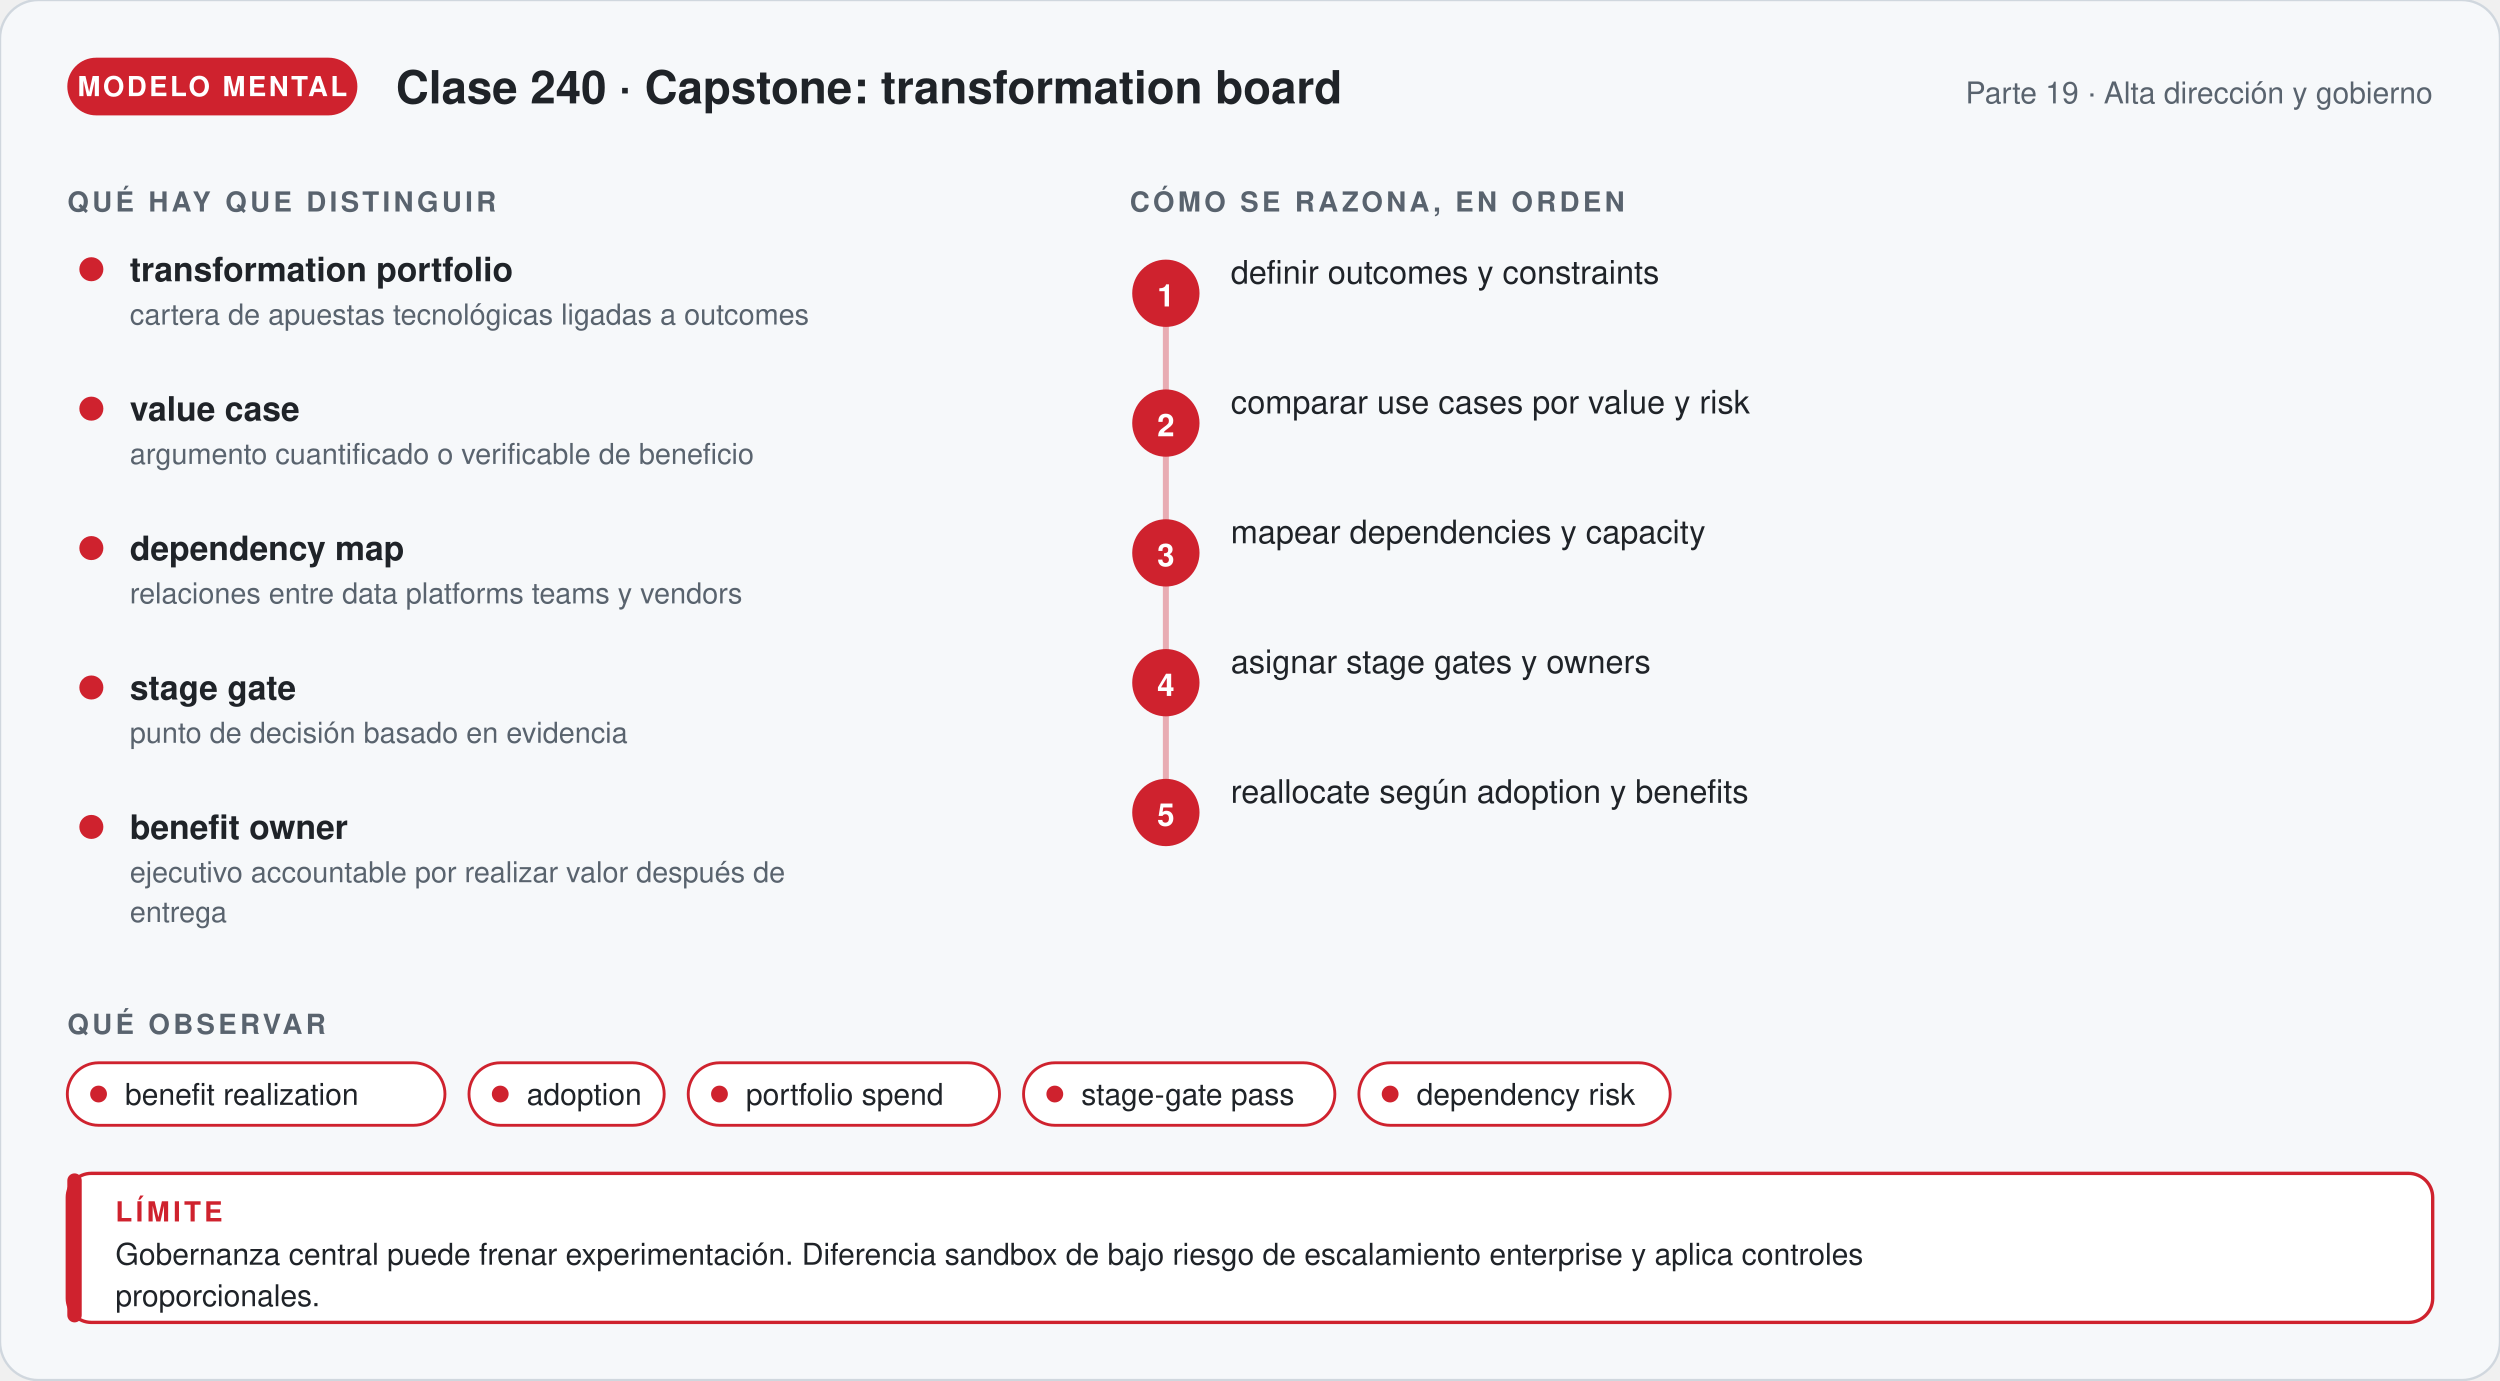
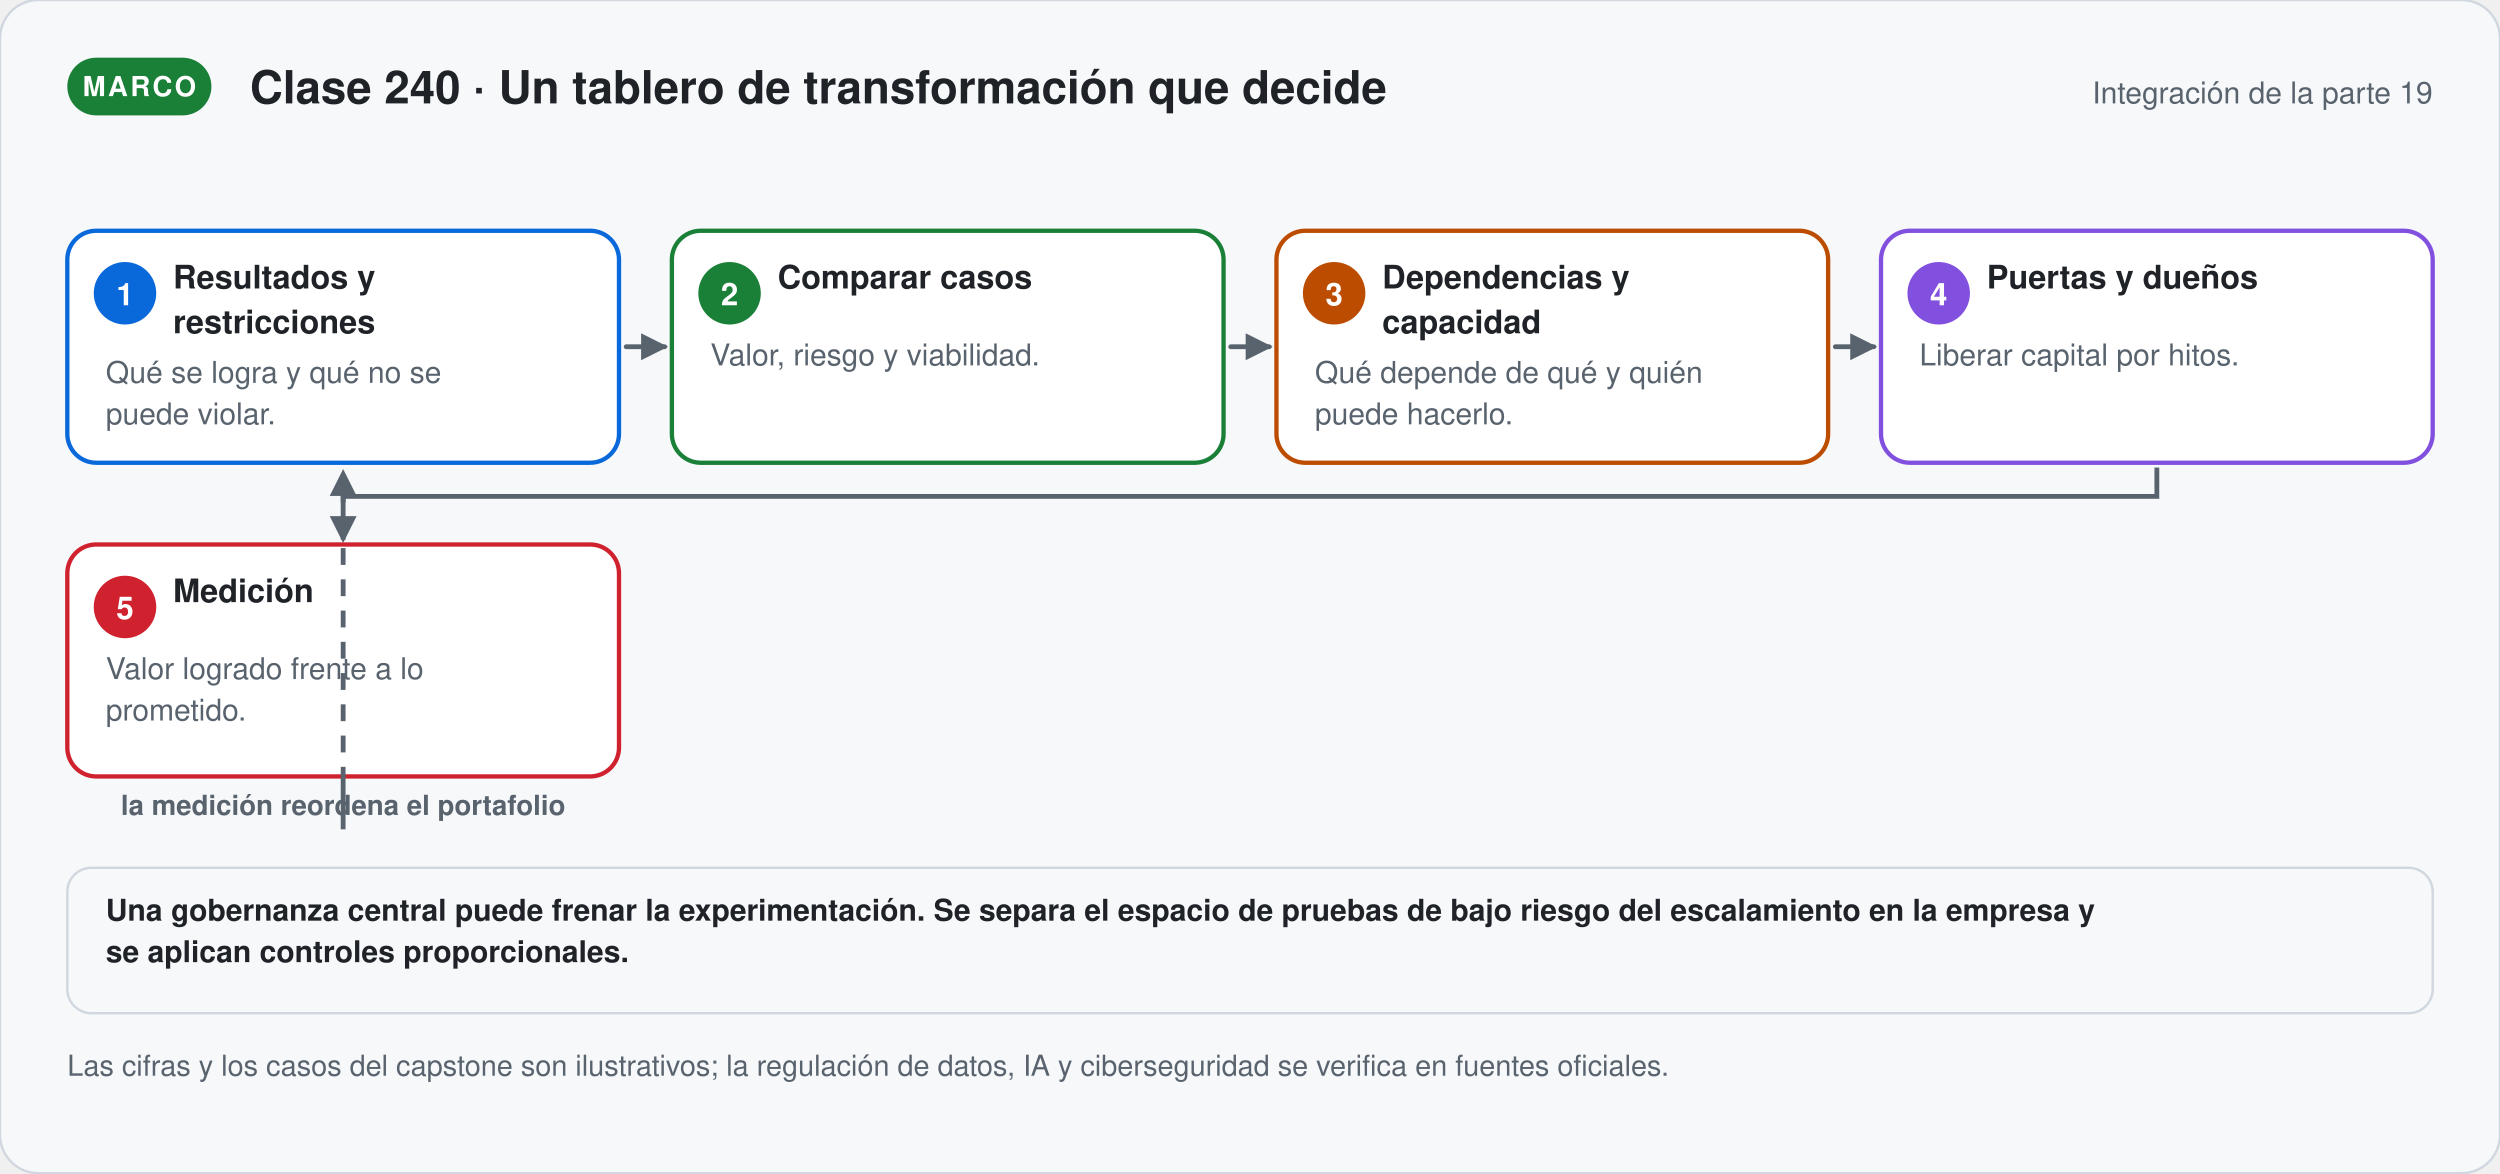
- <svg xmlns="http://www.w3.org/2000/svg" viewBox="0 0 1040 574.12" width="1040" role="img" aria-labelledby="t-g240 d-g240" font-family="'Segoe UI', 'Helvetica Neue', Helvetica, Arial, sans-serif">
+ <svg xmlns="http://www.w3.org/2000/svg" viewBox="0 0 1040 488.06" width="1040" role="img" aria-labelledby="t-s240 d-s240" font-family="'Segoe UI', 'Helvetica Neue', Helvetica, Arial, sans-serif">
  <defs>
-     <marker id="p-g240" viewBox="0 0 10 10" refX="8" refY="5" markerWidth="7" markerHeight="7" orient="auto">
+     <marker id="p-s240" viewBox="0 0 10 10" refX="8" refY="5" markerWidth="7" markerHeight="7" orient="auto">
      <path d="M1,1 L9,5 L1,9 Z" fill="#59636e" />
    </marker>
  </defs>
-   <rect width="1040" height="574.12" rx="16" fill="#f6f8fa" stroke="#d0d7de" />
-   <rect x="28" y="24" width="120.67" height="24" rx="12" fill="#cf222e" />
-   <text x="88.335" y="40" font-size="11.5" font-weight="700" fill="#ffffff" text-anchor="middle" letter-spacing="1">MODELO MENTAL</text>
-   <text x="164.67" y="43" font-size="19" font-weight="700" fill="#1f2328" text-anchor="start">Clase 240 · Capstone: transformation board</text>
-   <text x="1012" y="43" font-size="12.5" font-weight="400" fill="#59636e" text-anchor="end">Parte 19 · Alta dirección y gobierno</text>
-   <text x="28" y="88" font-size="11.5" font-weight="700" fill="#59636e" text-anchor="start" letter-spacing="1.4">QUÉ HAY QUE DISTINGUIR</text>
-   <circle cx="38" cy="112" r="5" fill="#cf222e" />
-   <text x="54" y="117" font-size="14" font-weight="700" fill="#1f2328" text-anchor="start">transformation portfolio</text>
-   <text x="54" y="135" font-size="12" font-weight="400" fill="#59636e" text-anchor="start">cartera de apuestas tecnológicas ligadas a outcomes</text>
-   <circle cx="38" cy="170" r="5" fill="#cf222e" />
-   <text x="54" y="175" font-size="14" font-weight="700" fill="#1f2328" text-anchor="start">value case</text>
-   <text x="54" y="193" font-size="12" font-weight="400" fill="#59636e" text-anchor="start">argumento cuantificado o verificable de beneficio</text>
-   <circle cx="38" cy="228" r="5" fill="#cf222e" />
-   <text x="54" y="233" font-size="14" font-weight="700" fill="#1f2328" text-anchor="start">dependency map</text>
-   <text x="54" y="251" font-size="12" font-weight="400" fill="#59636e" text-anchor="start">relaciones entre data platforms teams y vendors</text>
-   <circle cx="38" cy="286" r="5" fill="#cf222e" />
-   <text x="54" y="291" font-size="14" font-weight="700" fill="#1f2328" text-anchor="start">stage gate</text>
-   <text x="54" y="309" font-size="12" font-weight="400" fill="#59636e" text-anchor="start">punto de decisión basado en evidencia</text>
-   <circle cx="38" cy="344" r="5" fill="#cf222e" />
-   <text x="54" y="349" font-size="14" font-weight="700" fill="#1f2328" text-anchor="start">benefit owner</text>
-   <text x="54" y="367" font-size="12" font-weight="400" fill="#59636e" text-anchor="start">ejecutivo accountable por realizar valor después de</text>
-   <text x="54" y="383.56" font-size="12" font-weight="400" fill="#59636e" text-anchor="start">entrega</text>
-   <text x="470" y="88" font-size="11.5" font-weight="700" fill="#59636e" text-anchor="start" letter-spacing="1.4">CÓMO SE RAZONA, EN ORDEN</text>
-   <path d="M485,122 V338" stroke="#cf222e" stroke-width="2.5" stroke-opacity="0.35" />
-   <circle cx="485" cy="122" r="14" fill="#cf222e" />
-   <text x="485" y="127.5" font-size="13" font-weight="700" fill="#ffffff" text-anchor="middle">1</text>
-   <text x="512" y="118" font-size="13.5" font-weight="500" fill="#1f2328" text-anchor="start">definir outcomes y constraints</text>
-   <circle cx="485" cy="176" r="14" fill="#cf222e" />
-   <text x="485" y="181.5" font-size="13" font-weight="700" fill="#ffffff" text-anchor="middle">2</text>
-   <text x="512" y="172" font-size="13.5" font-weight="500" fill="#1f2328" text-anchor="start">comparar use cases por value y risk</text>
-   <circle cx="485" cy="230" r="14" fill="#cf222e" />
-   <text x="485" y="235.5" font-size="13" font-weight="700" fill="#ffffff" text-anchor="middle">3</text>
-   <text x="512" y="226" font-size="13.5" font-weight="500" fill="#1f2328" text-anchor="start">mapear dependencies y capacity</text>
-   <circle cx="485" cy="284" r="14" fill="#cf222e" />
-   <text x="485" y="289.5" font-size="13" font-weight="700" fill="#ffffff" text-anchor="middle">4</text>
-   <text x="512" y="280" font-size="13.5" font-weight="500" fill="#1f2328" text-anchor="start">asignar stage gates y owners</text>
-   <circle cx="485" cy="338" r="14" fill="#cf222e" />
-   <text x="485" y="343.5" font-size="13" font-weight="700" fill="#ffffff" text-anchor="middle">5</text>
-   <text x="512" y="334" font-size="13.5" font-weight="500" fill="#1f2328" text-anchor="start">reallocate según adoption y benefits</text>
-   <text x="28" y="430.12" font-size="11.5" font-weight="700" fill="#59636e" text-anchor="start" letter-spacing="1.4">QUÉ OBSERVAR</text>
-   <rect x="28" y="442.12" width="157.1" height="26" rx="13" fill="#ffffff" stroke="#cf222e" stroke-width="1.2" />
-   <circle cx="41" cy="455.12" r="3.5" fill="#cf222e" />
-   <text x="52" y="459.62" font-size="12.5" font-weight="400" fill="#1f2328" text-anchor="start">benefit realization</text>
-   <rect x="195.1" y="442.12" width="81.2" height="26" rx="13" fill="#ffffff" stroke="#cf222e" stroke-width="1.2" />
-   <circle cx="208.1" cy="455.12" r="3.5" fill="#cf222e" />
-   <text x="219.1" y="459.62" font-size="12.5" font-weight="400" fill="#1f2328" text-anchor="start">adoption</text>
-   <rect x="286.3" y="442.12" width="129.5" height="26" rx="13" fill="#ffffff" stroke="#cf222e" stroke-width="1.2" />
-   <circle cx="299.3" cy="455.12" r="3.5" fill="#cf222e" />
-   <text x="310.3" y="459.62" font-size="12.5" font-weight="400" fill="#1f2328" text-anchor="start">portfolio spend</text>
-   <rect x="425.8" y="442.12" width="129.5" height="26" rx="13" fill="#ffffff" stroke="#cf222e" stroke-width="1.2" />
-   <circle cx="438.8" cy="455.12" r="3.5" fill="#cf222e" />
-   <text x="449.8" y="459.62" font-size="12.5" font-weight="400" fill="#1f2328" text-anchor="start">stage-gate pass</text>
-   <rect x="565.3" y="442.12" width="129.5" height="26" rx="13" fill="#ffffff" stroke="#cf222e" stroke-width="1.2" />
-   <circle cx="578.3" cy="455.12" r="3.5" fill="#cf222e" />
-   <text x="589.3" y="459.62" font-size="12.5" font-weight="400" fill="#1f2328" text-anchor="start">dependency risk</text>
-   <rect x="28" y="488.12" width="984" height="62" rx="10" fill="#ffffff" stroke="#cf222e" stroke-width="1.4" />
-   <rect x="28" y="488.12" width="6" height="62" rx="3" fill="#cf222e" />
-   <text x="48" y="508.12" font-size="11.5" font-weight="700" fill="#cf222e" text-anchor="start" letter-spacing="1.4">LÍMITE</text>
-   <text x="48" y="526.12" font-size="12.5" font-weight="400" fill="#1f2328" text-anchor="start">Gobernanza central puede frenar experimentación. Diferencia sandbox de bajo riesgo de escalamiento enterprise y aplica controles</text>
-   <text x="48" y="543.37" font-size="12.5" font-weight="400" fill="#1f2328" text-anchor="start">proporcionales.</text>
+   <rect width="1040" height="488.06" rx="16" fill="#f6f8fa" stroke="#d0d7de" />
+   <rect x="28" y="24" width="59.95" height="24" rx="12" fill="#1a7f37" />
+   <text x="57.975" y="40" font-size="11.5" font-weight="700" fill="#ffffff" text-anchor="middle" letter-spacing="1">MARCO</text>
+   <text x="103.95" y="43" font-size="19" font-weight="700" fill="#1f2328" text-anchor="start">Clase 240 · Un tablero de transformación que decide</text>
+   <text x="1012" y="43" font-size="12.5" font-weight="400" fill="#59636e" text-anchor="end">Integración de la parte 19</text>
+   <rect x="28" y="96" width="229.5" height="96.5" rx="12" fill="#ffffff" stroke="#0969da" stroke-width="1.8" />
+   <circle cx="52.0" cy="122.0" r="13" fill="#0969da" />
+   <text x="52" y="127" font-size="13" font-weight="700" fill="#ffffff" text-anchor="middle">1</text>
+   <text x="72" y="120" font-size="13.5" font-weight="700" fill="#1f2328" text-anchor="start">Resultados y</text>
+   <text x="72" y="138.63" font-size="13.5" font-weight="700" fill="#1f2328" text-anchor="start">restricciones</text>
+   <text x="44" y="159.26" font-size="12.5" font-weight="400" fill="#59636e" text-anchor="start">Qué se logra y qué no se</text>
+   <text x="44" y="176.51" font-size="12.5" font-weight="400" fill="#59636e" text-anchor="start">puede violar.</text>
+   <path d="M260.5,144.25 L276.5,144.25" stroke="#59636e" stroke-width="2" fill="none" stroke-linecap="round" marker-end="url(#p-s240)" />
+   <rect x="279.5" y="96" width="229.5" height="96.5" rx="12" fill="#ffffff" stroke="#1a7f37" stroke-width="1.8" />
+   <circle cx="303.5" cy="122.0" r="13" fill="#1a7f37" />
+   <text x="303.5" y="127" font-size="13" font-weight="700" fill="#ffffff" text-anchor="middle">2</text>
+   <text x="323.5" y="120" font-size="13.5" font-weight="700" fill="#1f2328" text-anchor="start">Comparar casos</text>
+   <text x="295.5" y="152" font-size="12.5" font-weight="400" fill="#59636e" text-anchor="start">Valor, riesgo y viabilidad.</text>
+   <path d="M512,144.25 L528,144.25" stroke="#59636e" stroke-width="2" fill="none" stroke-linecap="round" marker-end="url(#p-s240)" />
+   <rect x="531" y="96" width="229.5" height="96.5" rx="12" fill="#ffffff" stroke="#bc4c00" stroke-width="1.8" />
+   <circle cx="555.0" cy="122.0" r="13" fill="#bc4c00" />
+   <text x="555" y="127" font-size="13" font-weight="700" fill="#ffffff" text-anchor="middle">3</text>
+   <text x="575" y="120" font-size="13.5" font-weight="700" fill="#1f2328" text-anchor="start">Dependencias y</text>
+   <text x="575" y="138.63" font-size="13.5" font-weight="700" fill="#1f2328" text-anchor="start">capacidad</text>
+   <text x="547" y="159.26" font-size="12.5" font-weight="400" fill="#59636e" text-anchor="start">Qué depende de qué y quién</text>
+   <text x="547" y="176.51" font-size="12.5" font-weight="400" fill="#59636e" text-anchor="start">puede hacerlo.</text>
+   <path d="M763.5,144.25 L779.5,144.25" stroke="#59636e" stroke-width="2" fill="none" stroke-linecap="round" marker-end="url(#p-s240)" />
+   <rect x="782.5" y="96" width="229.5" height="96.5" rx="12" fill="#ffffff" stroke="#8250df" stroke-width="1.8" />
+   <circle cx="806.5" cy="122.0" r="13" fill="#8250df" />
+   <text x="806.5" y="127" font-size="13" font-weight="700" fill="#ffffff" text-anchor="middle">4</text>
+   <text x="826.5" y="120" font-size="13.5" font-weight="700" fill="#1f2328" text-anchor="start">Puertas y dueños</text>
+   <text x="798.5" y="152" font-size="12.5" font-weight="400" fill="#59636e" text-anchor="start">Liberar capital por hitos.</text>
+   <path d="M897.25,194.5 V206.5 H142.75 V224.5" stroke="#59636e" stroke-width="2" fill="none" marker-end="url(#p-s240)" />
+   <rect x="28" y="226.5" width="229.5" height="96.5" rx="12" fill="#ffffff" stroke="#cf222e" stroke-width="1.8" />
+   <circle cx="52.0" cy="252.5" r="13" fill="#cf222e" />
+   <text x="52" y="257.5" font-size="13" font-weight="700" fill="#ffffff" text-anchor="middle">5</text>
+   <text x="72" y="250.5" font-size="13.5" font-weight="700" fill="#1f2328" text-anchor="start">Medición</text>
+   <text x="44" y="282.5" font-size="12.5" font-weight="400" fill="#59636e" text-anchor="start">Valor logrado frente a lo</text>
+   <text x="44" y="299.75" font-size="12.5" font-weight="400" fill="#59636e" text-anchor="start">prometido.</text>
+   <path d="M142.75,325.0 V345.0 H142.75 V196.5" stroke="#59636e" stroke-width="2" fill="none" stroke-dasharray="7 6" marker-end="url(#p-s240)" />
+   <text x="142.75" y="339" font-size="11.5" font-weight="600" fill="#59636e" text-anchor="middle">la medición reordena el portafolio</text>
+   <rect x="28" y="361" width="984" height="60.5" rx="10" fill="#f6f8fa" stroke="#d0d7de" stroke-width="1" />
+   <text x="44" y="383" font-size="12.5" font-weight="600" fill="#1f2328" text-anchor="start">Una gobernanza central puede frenar la experimentación. Se separa el espacio de pruebas de bajo riesgo del escalamiento en la empresa y</text>
+   <text x="44" y="400.25" font-size="12.5" font-weight="600" fill="#1f2328" text-anchor="start">se aplican controles proporcionales.</text>
+   <text x="28" y="447.5" font-size="12" font-weight="400" fill="#59636e" text-anchor="start">Las cifras y los casos del capstone son ilustrativos; la regulación de datos, IA y ciberseguridad se verifica en fuentes oficiales.</text>
</svg>
